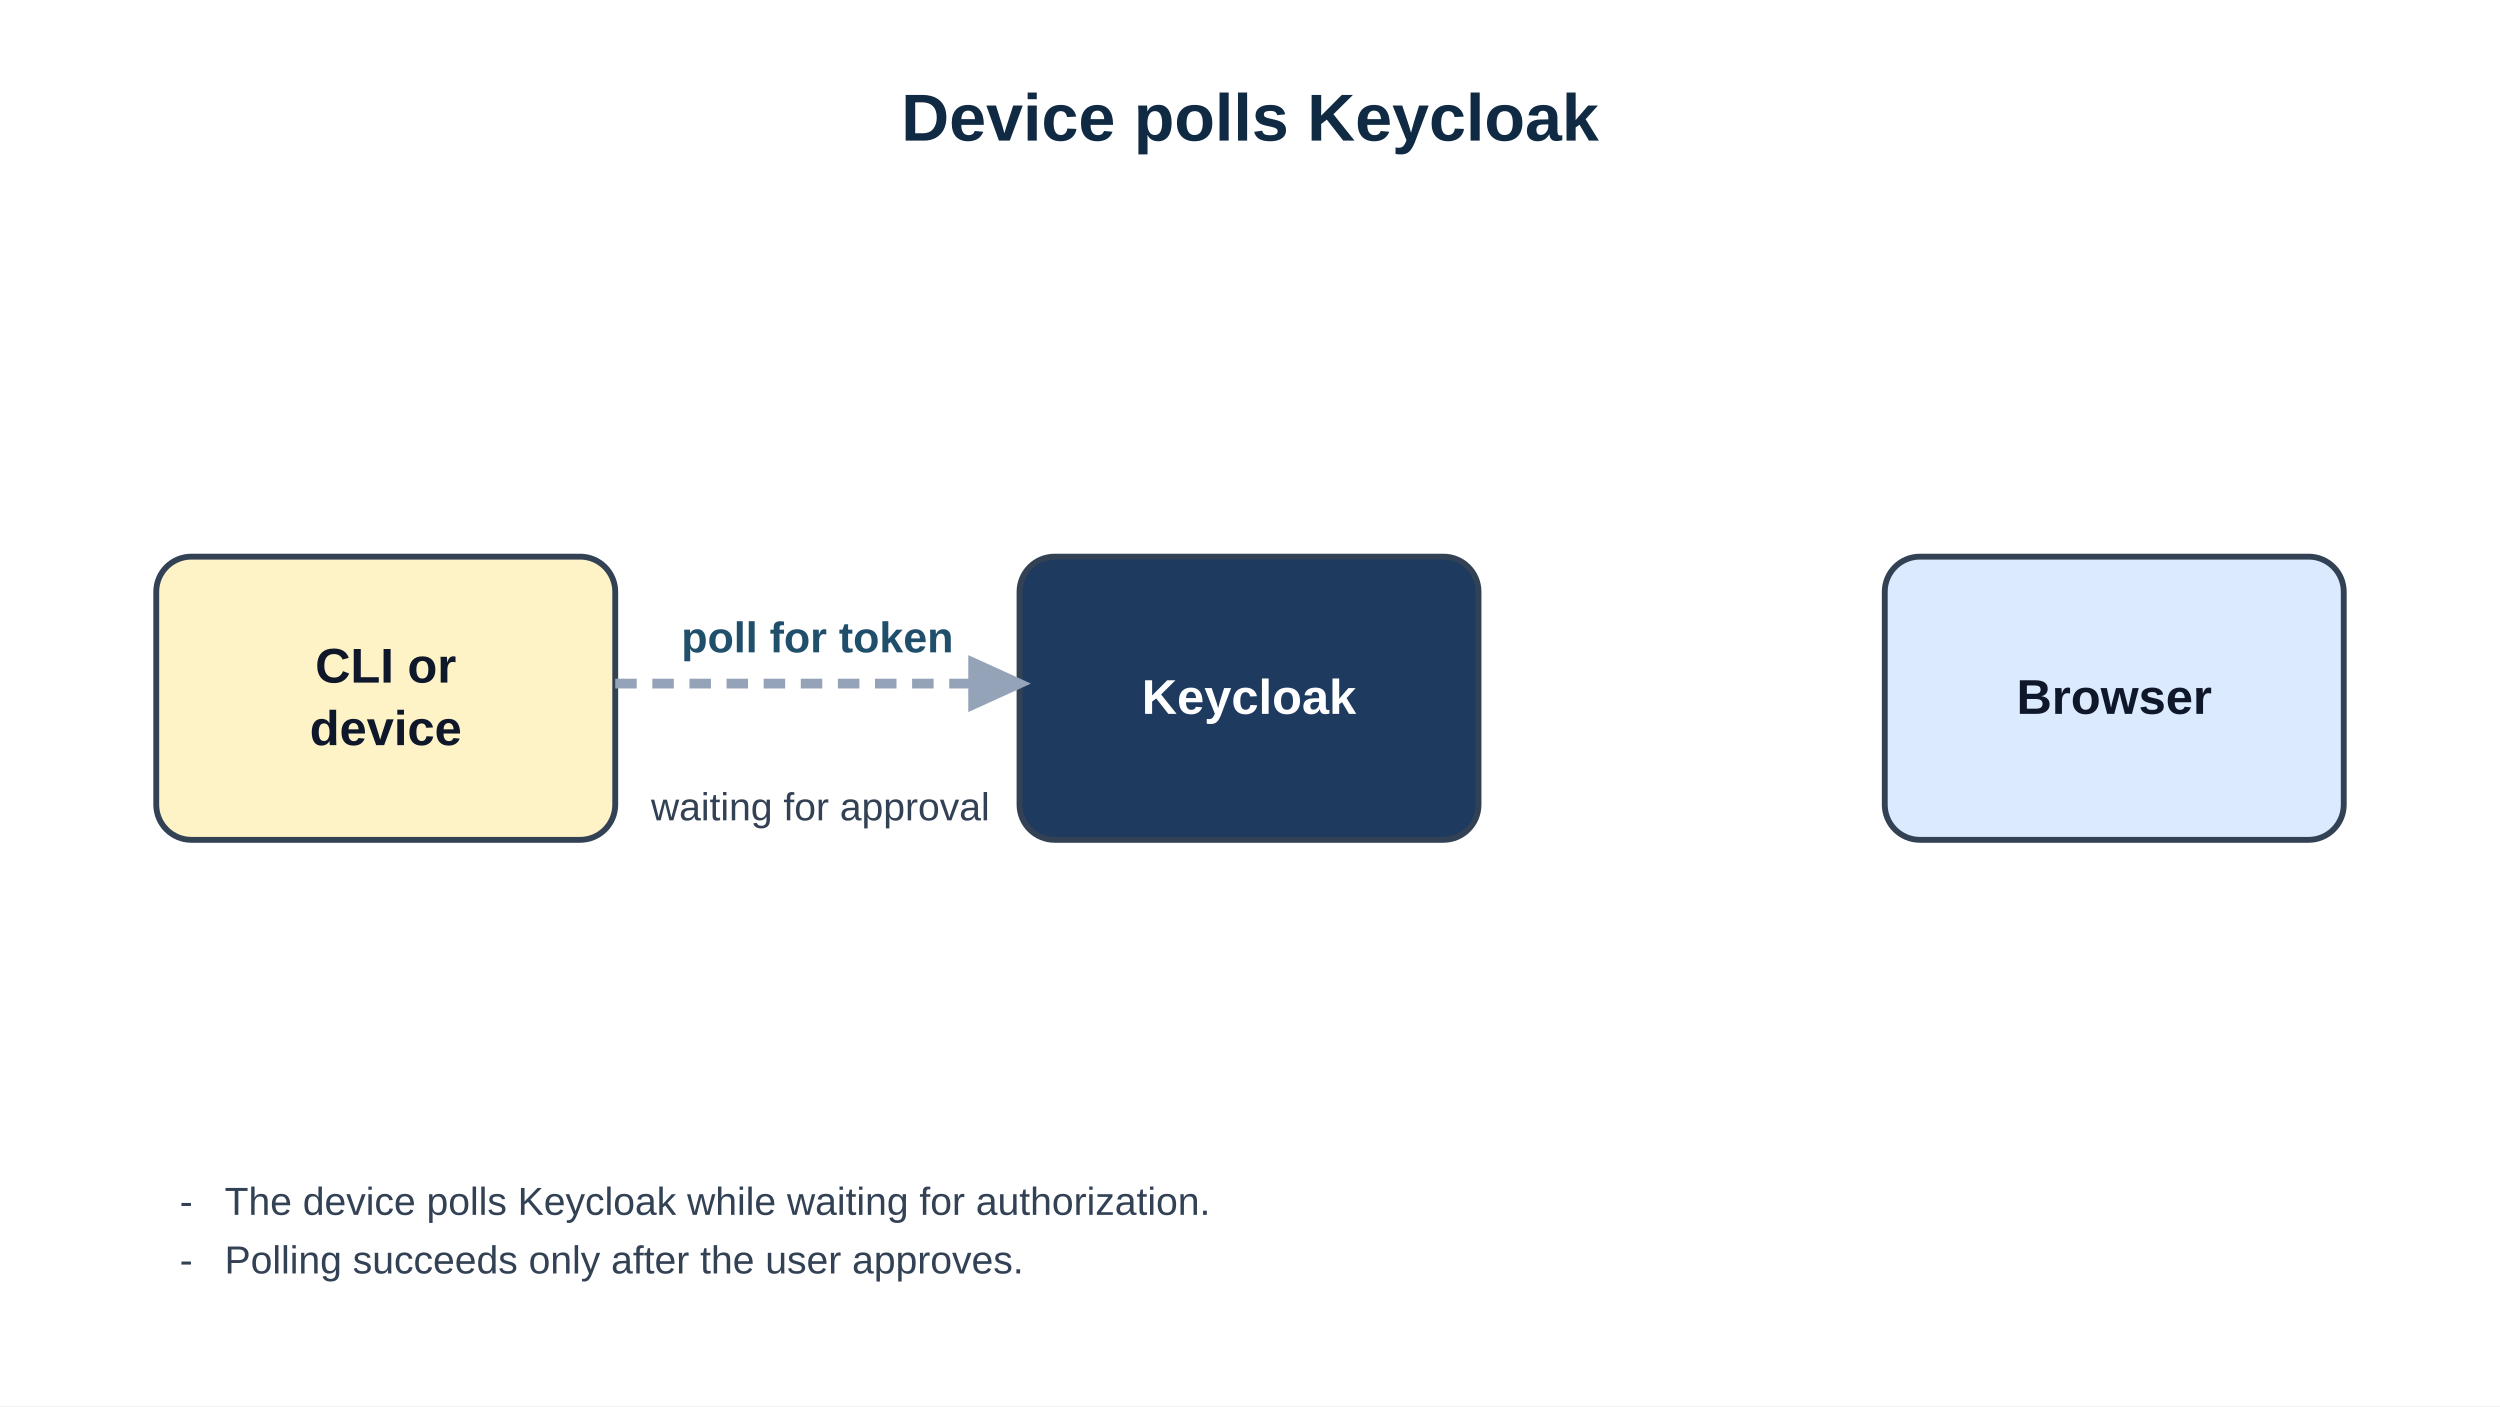
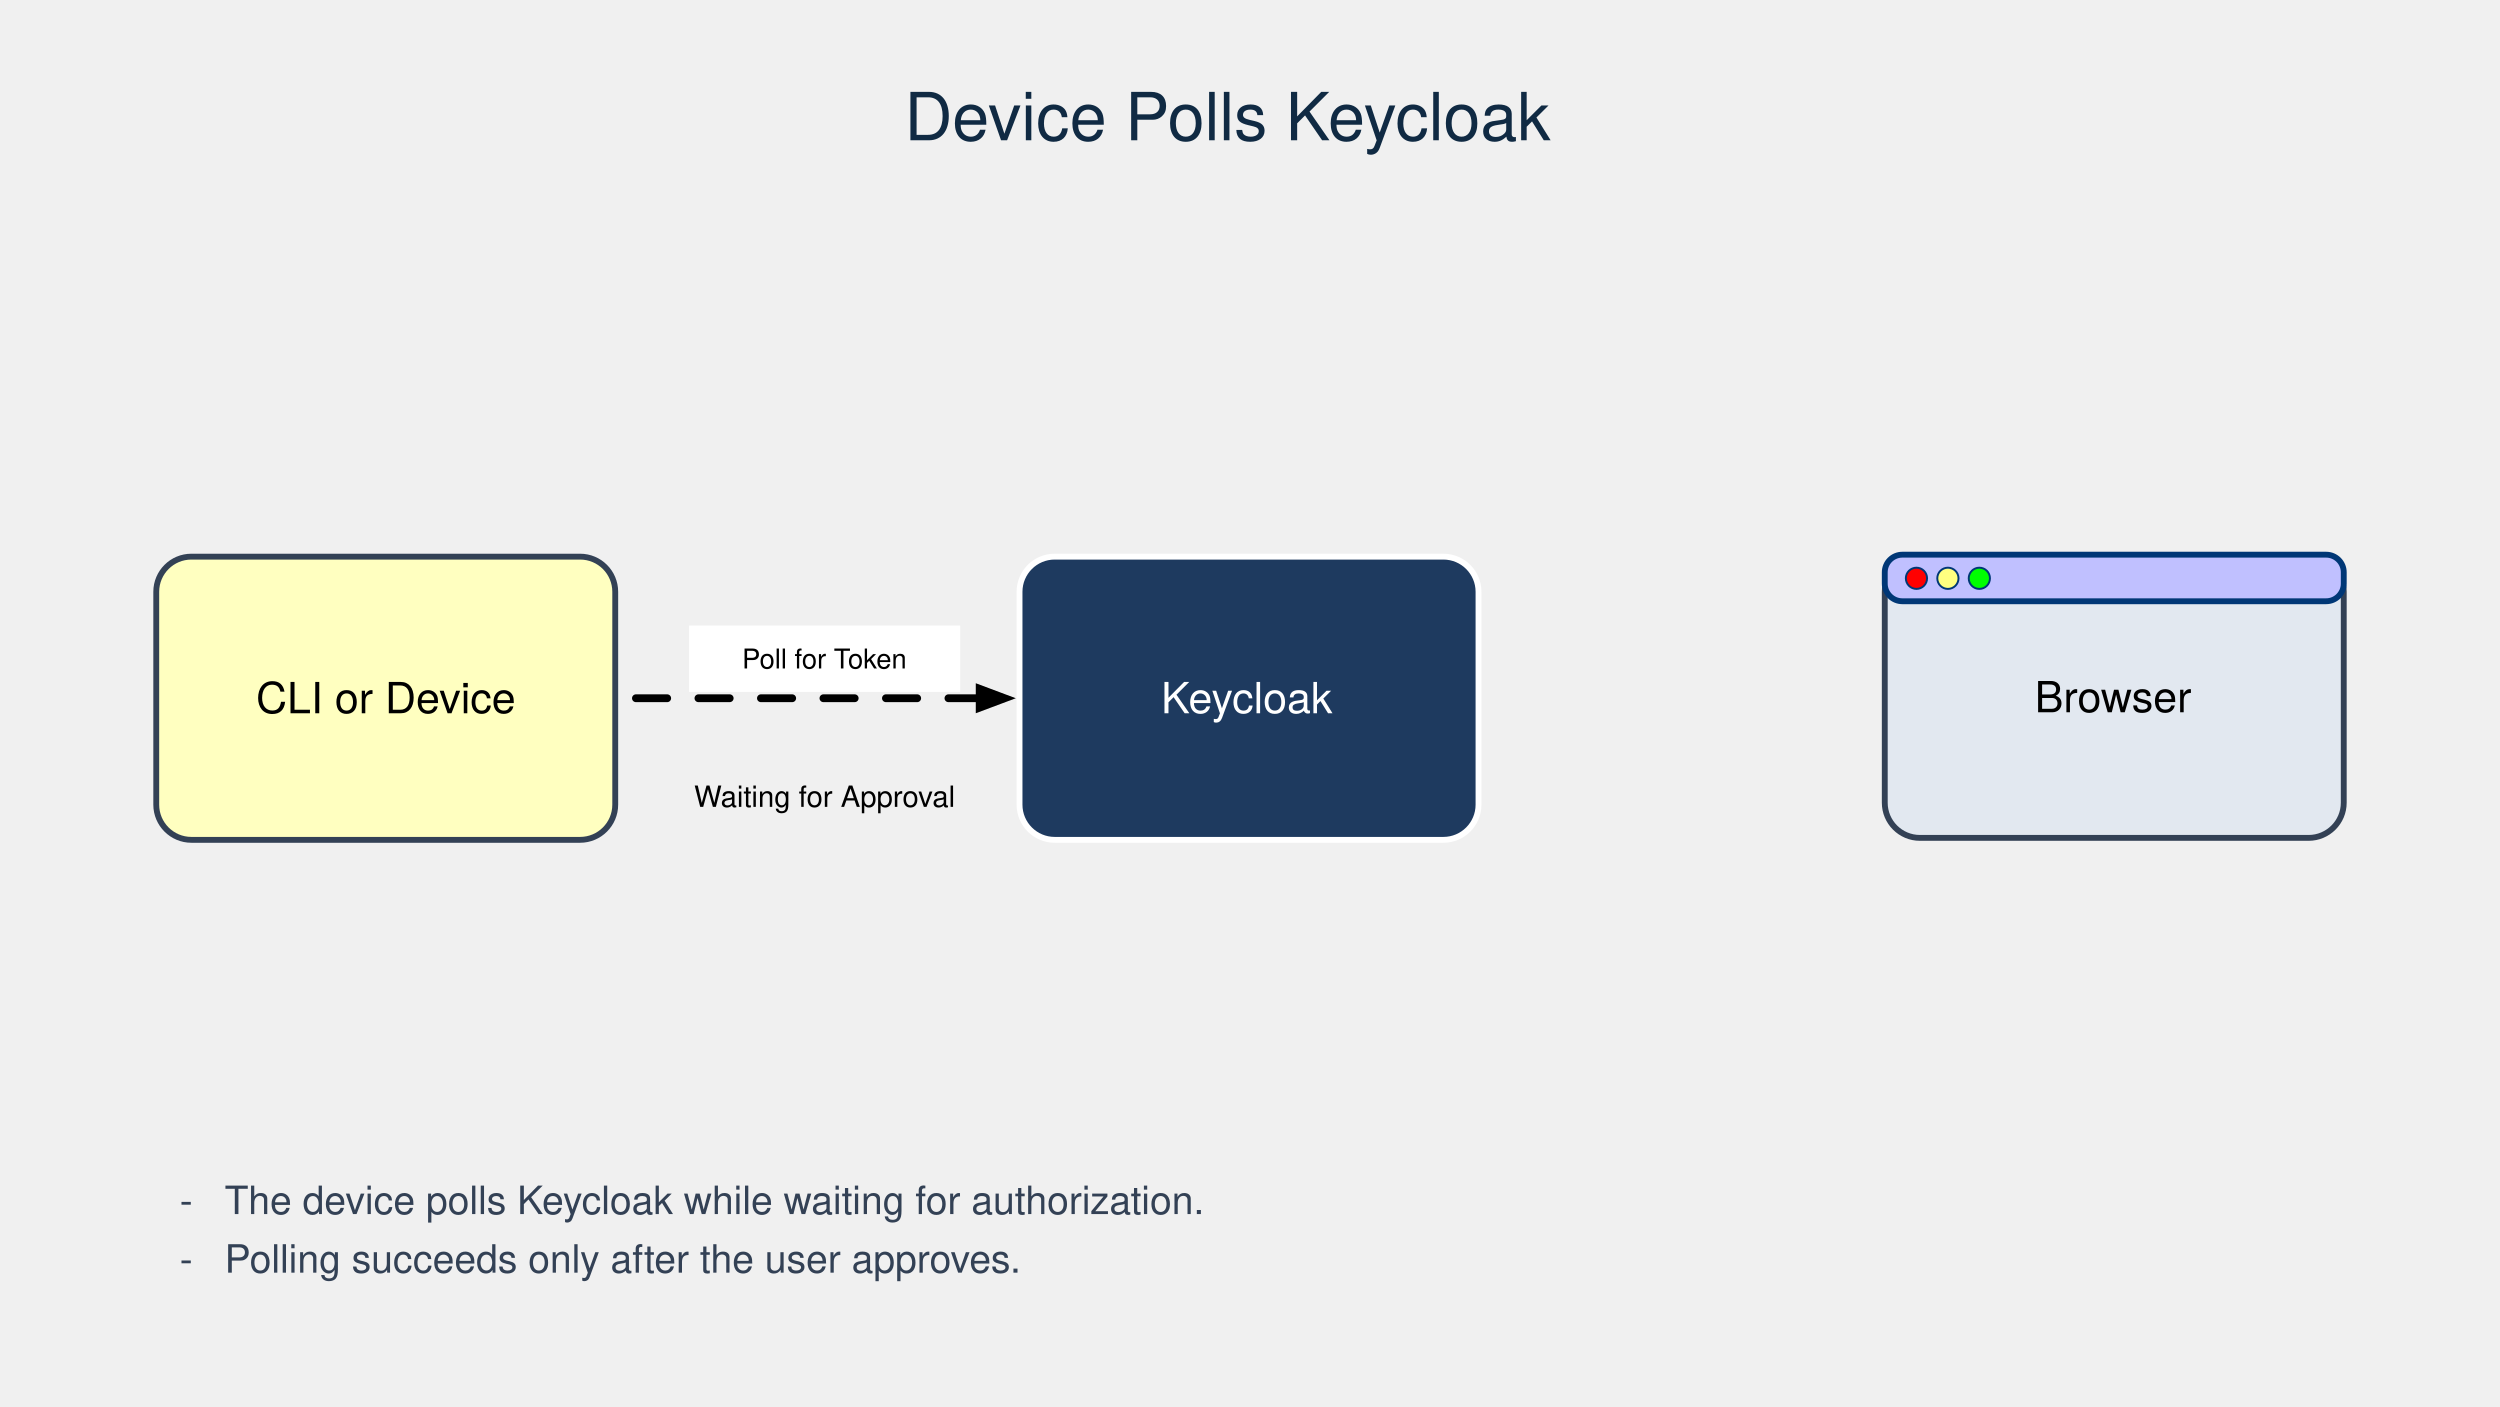
- <svg xmlns="http://www.w3.org/2000/svg" width="1280" height="720" viewBox="0 0 1280 720" role="img" aria-labelledby="title desc">
+ <svg xmlns="http://www.w3.org/2000/svg" version="1.1" viewBox="0 0 1280 720" width="1280" height="720">
  <defs>
-     <style>.bg{fill:#fff}.title{font:700 34px Arial,sans-serif;fill:#102a43}.small{font:20px Arial,sans-serif;fill:#334155}.note{font:700 22px Arial,sans-serif;fill:#1f4f6b}.warn{font:700 24px Arial,sans-serif;fill:#9a3412}.boxText{font:700 25px Arial,sans-serif;fill:#0f172a}.boxTextLight{font:700 25px Arial,sans-serif;fill:#fff}.actor{stroke:#334155;stroke-width:3}.browser{fill:#dbeafe}.app{fill:#5d87a1}.kc{fill:#1e3a5f}.api{fill:#e2e8f0}.service{fill:#dcfce7}.device{fill:#fef3c7}.danger{fill:#fff7ed}.arrow{stroke:#334155;stroke-width:6;fill:none;marker-end:url(#arrow)}.muted{stroke:#94a3b8;stroke-width:5;fill:none;stroke-dasharray:11 8;marker-end:url(#mutedArrow)}.bad{stroke:#b45309;stroke-width:6;fill:none;marker-end:url(#badArrow)}.token{fill:#f8fafc;stroke:#011893;stroke-width:3}.tokenTop{fill:#dbeafe}.refresh{fill:#dcfce7;stroke:#15803d;stroke-width:3}.code{fill:#fef3c7;stroke:#a16207;stroke-width:3}.xml{fill:#fff7ed;stroke:#9a3412;stroke-width:3}.key{fill:#b8c0cc;stroke:#475569;stroke-width:3}.cache{fill:#eef2ff;stroke:#4338ca;stroke-width:3}.lock{fill:#b8c0cc;stroke:#475569;stroke-width:3}.session{fill:#ecfccb;stroke:#4d7c0f;stroke-width:3}</style>
-     <marker id="arrow" viewBox="0 0 12 12" refX="9" refY="6" markerWidth="7" markerHeight="7" orient="auto-start-reverse">
-       <path d="M0 1L11 6L0 11Z" fill="#334155" />
-     </marker>
-     <marker id="mutedArrow" viewBox="0 0 12 12" refX="9" refY="6" markerWidth="7" markerHeight="7" orient="auto-start-reverse">
-       <path d="M0 1L11 6L0 11Z" fill="#94a3b8" />
-     </marker>
-     <marker id="badArrow" viewBox="0 0 12 12" refX="9" refY="6" markerWidth="7" markerHeight="7" orient="auto-start-reverse">
-       <path d="M0 1L11 6L0 11Z" fill="#b45309" />
+     <marker orient="auto" overflow="visible" markerUnits="strokeWidth" id="FilledArrow_Marker" stroke-linejoin="miter" stroke-miterlimit="10" viewBox="-5 -3 6 6" markerWidth="6" markerHeight="6" color="black">
+       <g>
+         <path d="M -3.2 0 L 0 1.2 L 0 -1.2 Z" fill="currentColor" stroke="currentColor" stroke-width="1" />
+       </g>
    </marker>
  </defs>
-   <rect width="1280" height="720" class="bg" />
-   <text x="640" y="72" text-anchor="middle" class="title">Device polls Keycloak</text>
-   <rect x="80" y="285" width="235" height="145" rx="18" class="actor device" />
-   <text x="197.5" y="349.5" text-anchor="middle" class="boxText">CLI or</text>
-   <text x="197.5" y="381.5" text-anchor="middle" class="boxText">device</text>
-   <rect x="522" y="285" width="235" height="145" rx="18" class="actor kc" />
-   <text x="639.5" y="365.5" text-anchor="middle" class="boxTextLight">Keycloak</text>
-   <rect x="965" y="285" width="235" height="145" rx="18" class="actor browser" />
-   <text x="1082.5" y="365.5" text-anchor="middle" class="boxText">Browser</text>
-   <path d="M315 350L522 350" class="muted" />
-   <text x="418.5" y="334.0" text-anchor="middle" class="note">poll for token</text>
-   <text x="420" y="420" text-anchor="middle" class="small">waiting for approval</text>
-   <text x="92" y="622" class="small">-</text>
-   <text x="115" y="622" class="small">The device polls Keycloak while waiting for authorization.</text>
-   <text x="92" y="652" class="small">-</text>
-   <text x="115" y="652" class="small">Polling succeeds only after the user approves.</text>
+   <g id="04-device-polls" fill-opacity="1" stroke="none" fill="none" stroke-opacity="1" stroke-dasharray="none">
+     <g id="04-device-polls_Layer_1">
+       <g id="Graphic_21">
+         <text transform="translate(463.1042 38.8193)" fill="#102a43">
+           <tspan font-family="Helvetica" font-size="34" fill="#102a43" x="0" y="33" xml:space="preserve">Device Polls Keycloak</tspan>
+         </text>
+       </g>
+       <g id="Graphic_17">
+         <path d="M 540 285 L 739 285 C 748.941 285 757 293.059 757 303 L 757 412 C 757 421.941 748.941 430 739 430 L 540 430 C 530.059 430 522 421.941 522 412 L 522 303 C 522 293.059 530.059 285 540 285 Z" fill="#1e3a5f" />
+         <path d="M 540 285 L 739 285 C 748.941 285 757 293.059 757 303 L 757 412 C 757 421.941 748.941 430 739 430 L 540 430 C 530.059 430 522 421.941 522 412 L 522 303 C 522 293.059 530.059 285 540 285 Z" stroke="white" stroke-linecap="butt" stroke-linejoin="round" stroke-width="3" />
+         <text transform="translate(527 344.192)" fill="white">
+           <tspan font-family="Helvetica Neue" font-size="22" fill="white" x="67.477" y="21" xml:space="preserve">Keycloak</tspan>
+         </text>
+       </g>
+       <g id="Graphic_5">
+         <text transform="translate(92 602.5996)" fill="#334155">
+           <tspan font-family="Helvetica" font-size="20" fill="#334155" x="0" y="19" xml:space="preserve">-</tspan>
+         </text>
+       </g>
+       <g id="Graphic_4">
+         <text transform="translate(115 602.5996)" fill="#334155">
+           <tspan font-family="Helvetica" font-size="20" fill="#334155" x="0" y="19" xml:space="preserve">The device polls Keycloak while waiting for authorization.</tspan>
+         </text>
+       </g>
+       <g id="Graphic_3">
+         <text transform="translate(92 632.5996)" fill="#334155">
+           <tspan font-family="Helvetica" font-size="20" fill="#334155" x="0" y="19" xml:space="preserve">-</tspan>
+         </text>
+       </g>
+       <g id="Graphic_2">
+         <text transform="translate(115 632.5996)" fill="#334155">
+           <tspan font-family="Helvetica" font-size="20" fill="#334155" x="0" y="19" xml:space="preserve">Polling succeeds only after the user approves.</tspan>
+         </text>
+       </g>
+       <g id="Graphic_54">
+         <path d="M 98 285 L 297 285 C 306.941 285 315 293.059 315 303 L 315 412 C 315 421.941 306.941 430 297 430 L 98 430 C 88.059 430 80 421.941 80 412 L 80 303 C 80 293.059 88.059 285 98 285 Z" fill="#ffffc0" />
+         <path d="M 98 285 L 297 285 C 306.941 285 315 293.059 315 303 L 315 412 C 315 421.941 306.941 430 297 430 L 98 430 C 88.059 430 80 421.941 80 412 L 80 303 C 80 293.059 88.059 285 98 285 Z" stroke="#334155" stroke-linecap="butt" stroke-linejoin="round" stroke-width="3" />
+         <text transform="translate(85 344.192)" fill="black">
+           <tspan font-family="Helvetica Neue" font-size="22" fill="black" x="46.093" y="21" xml:space="preserve">CLI or Device</tspan>
+         </text>
+       </g>
+       <g id="Line_58">
+         <line x1="501.6" y1="357.5" x2="316.5" y2="357.5" marker-start="url(#FilledArrow_Marker)" stroke="black" stroke-linecap="round" stroke-linejoin="round" stroke-dasharray="16.0,16.0" stroke-width="4" />
+       </g>
+       <g id="Graphic_59">
+         <rect x="352.82" y="320.268" width="138.79" height="34" fill="white" />
+         <clipPath id="clip_path">
+           <rect x="0" y="0" width="138.79" height="34" fill="white" />
+         </clipPath>
+         <text clip-path="url(#clip_path)" transform="translate(352.8197 320.268)" fill="black">
+           <tspan font-family="Helvetica" font-size="14" fill="black" x="27.108" y="22" xml:space="preserve">Poll for Token</tspan>
+         </text>
+       </g>
+       <g id="Group_68">
+         <g id="Graphic_70">
+           <path d="M 983 284.993 L 1182 284.993 C 1191.941 284.993 1200 293.052 1200 302.993 L 1200 411 C 1200 420.941 1191.941 429 1182 429 L 983 429 C 973.059 429 965 420.941 965 411 L 965 302.993 C 965 293.052 973.059 284.993 983 284.993 Z" fill="#e2e8f0" />
+           <path d="M 983 284.993 L 1182 284.993 C 1191.941 284.993 1200 293.052 1200 302.993 L 1200 411 C 1200 420.941 1191.941 429 1182 429 L 983 429 C 973.059 429 965 420.941 965 411 L 965 302.993 C 965 293.052 973.059 284.993 983 284.993 Z" stroke="#334155" stroke-linecap="butt" stroke-linejoin="round" stroke-width="3" />
+           <text transform="translate(970 343.6886)" fill="black">
+             <tspan font-family="Helvetica Neue" font-size="22" fill="black" x="71.778" y="21" xml:space="preserve">Browser</tspan>
+           </text>
+         </g>
+         <g id="Graphic_69">
+           <path d="M 974 284 L 1191 284 C 1195.971 284 1200 288.029 1200 293 L 1200 298.836 C 1200 303.806 1195.971 307.836 1191 307.836 L 974 307.836 C 969.029 307.836 965 303.806 965 298.836 L 965 293 C 965 288.029 969.029 284 974 284 Z" fill="#c0c0ff" />
+           <path d="M 974 284 L 1191 284 C 1195.971 284 1200 288.029 1200 293 L 1200 298.836 C 1200 303.806 1195.971 307.836 1191 307.836 L 974 307.836 C 969.029 307.836 965 303.806 965 298.836 L 965 293 C 965 288.029 969.029 284 974 284 Z" stroke="#003776" stroke-linecap="round" stroke-linejoin="round" stroke-width="3" />
+         </g>
+       </g>
+       <g id="Group_64">
+         <g id="Graphic_67">
+           <circle cx="981.225" cy="296.088" r="5.432" fill="red" />
+           <circle cx="981.225" cy="296.088" r="5.432" stroke="#003776" stroke-linecap="round" stroke-linejoin="round" stroke-width="1" />
+         </g>
+         <g id="Graphic_66">
+           <circle cx="997.322" cy="296.088" r="5.432" fill="#ffff80" />
+           <circle cx="997.322" cy="296.088" r="5.432" stroke="#003776" stroke-linecap="round" stroke-linejoin="round" stroke-width="1" />
+         </g>
+         <g id="Graphic_65">
+           <circle cx="1013.42" cy="296.088" r="5.432" fill="lime" />
+           <circle cx="1013.42" cy="296.088" r="5.432" stroke="#003776" stroke-linecap="round" stroke-linejoin="round" stroke-width="1" />
+         </g>
+       </g>
+       <g id="Graphic_71">
+         <text transform="translate(355.3701 398.125)" fill="black">
+           <tspan font-family="Helvetica" font-size="15" fill="black" x="0" y="15" xml:space="preserve">Waiting for Approval</tspan>
+         </text>
+       </g>
+     </g>
+   </g>
</svg>
